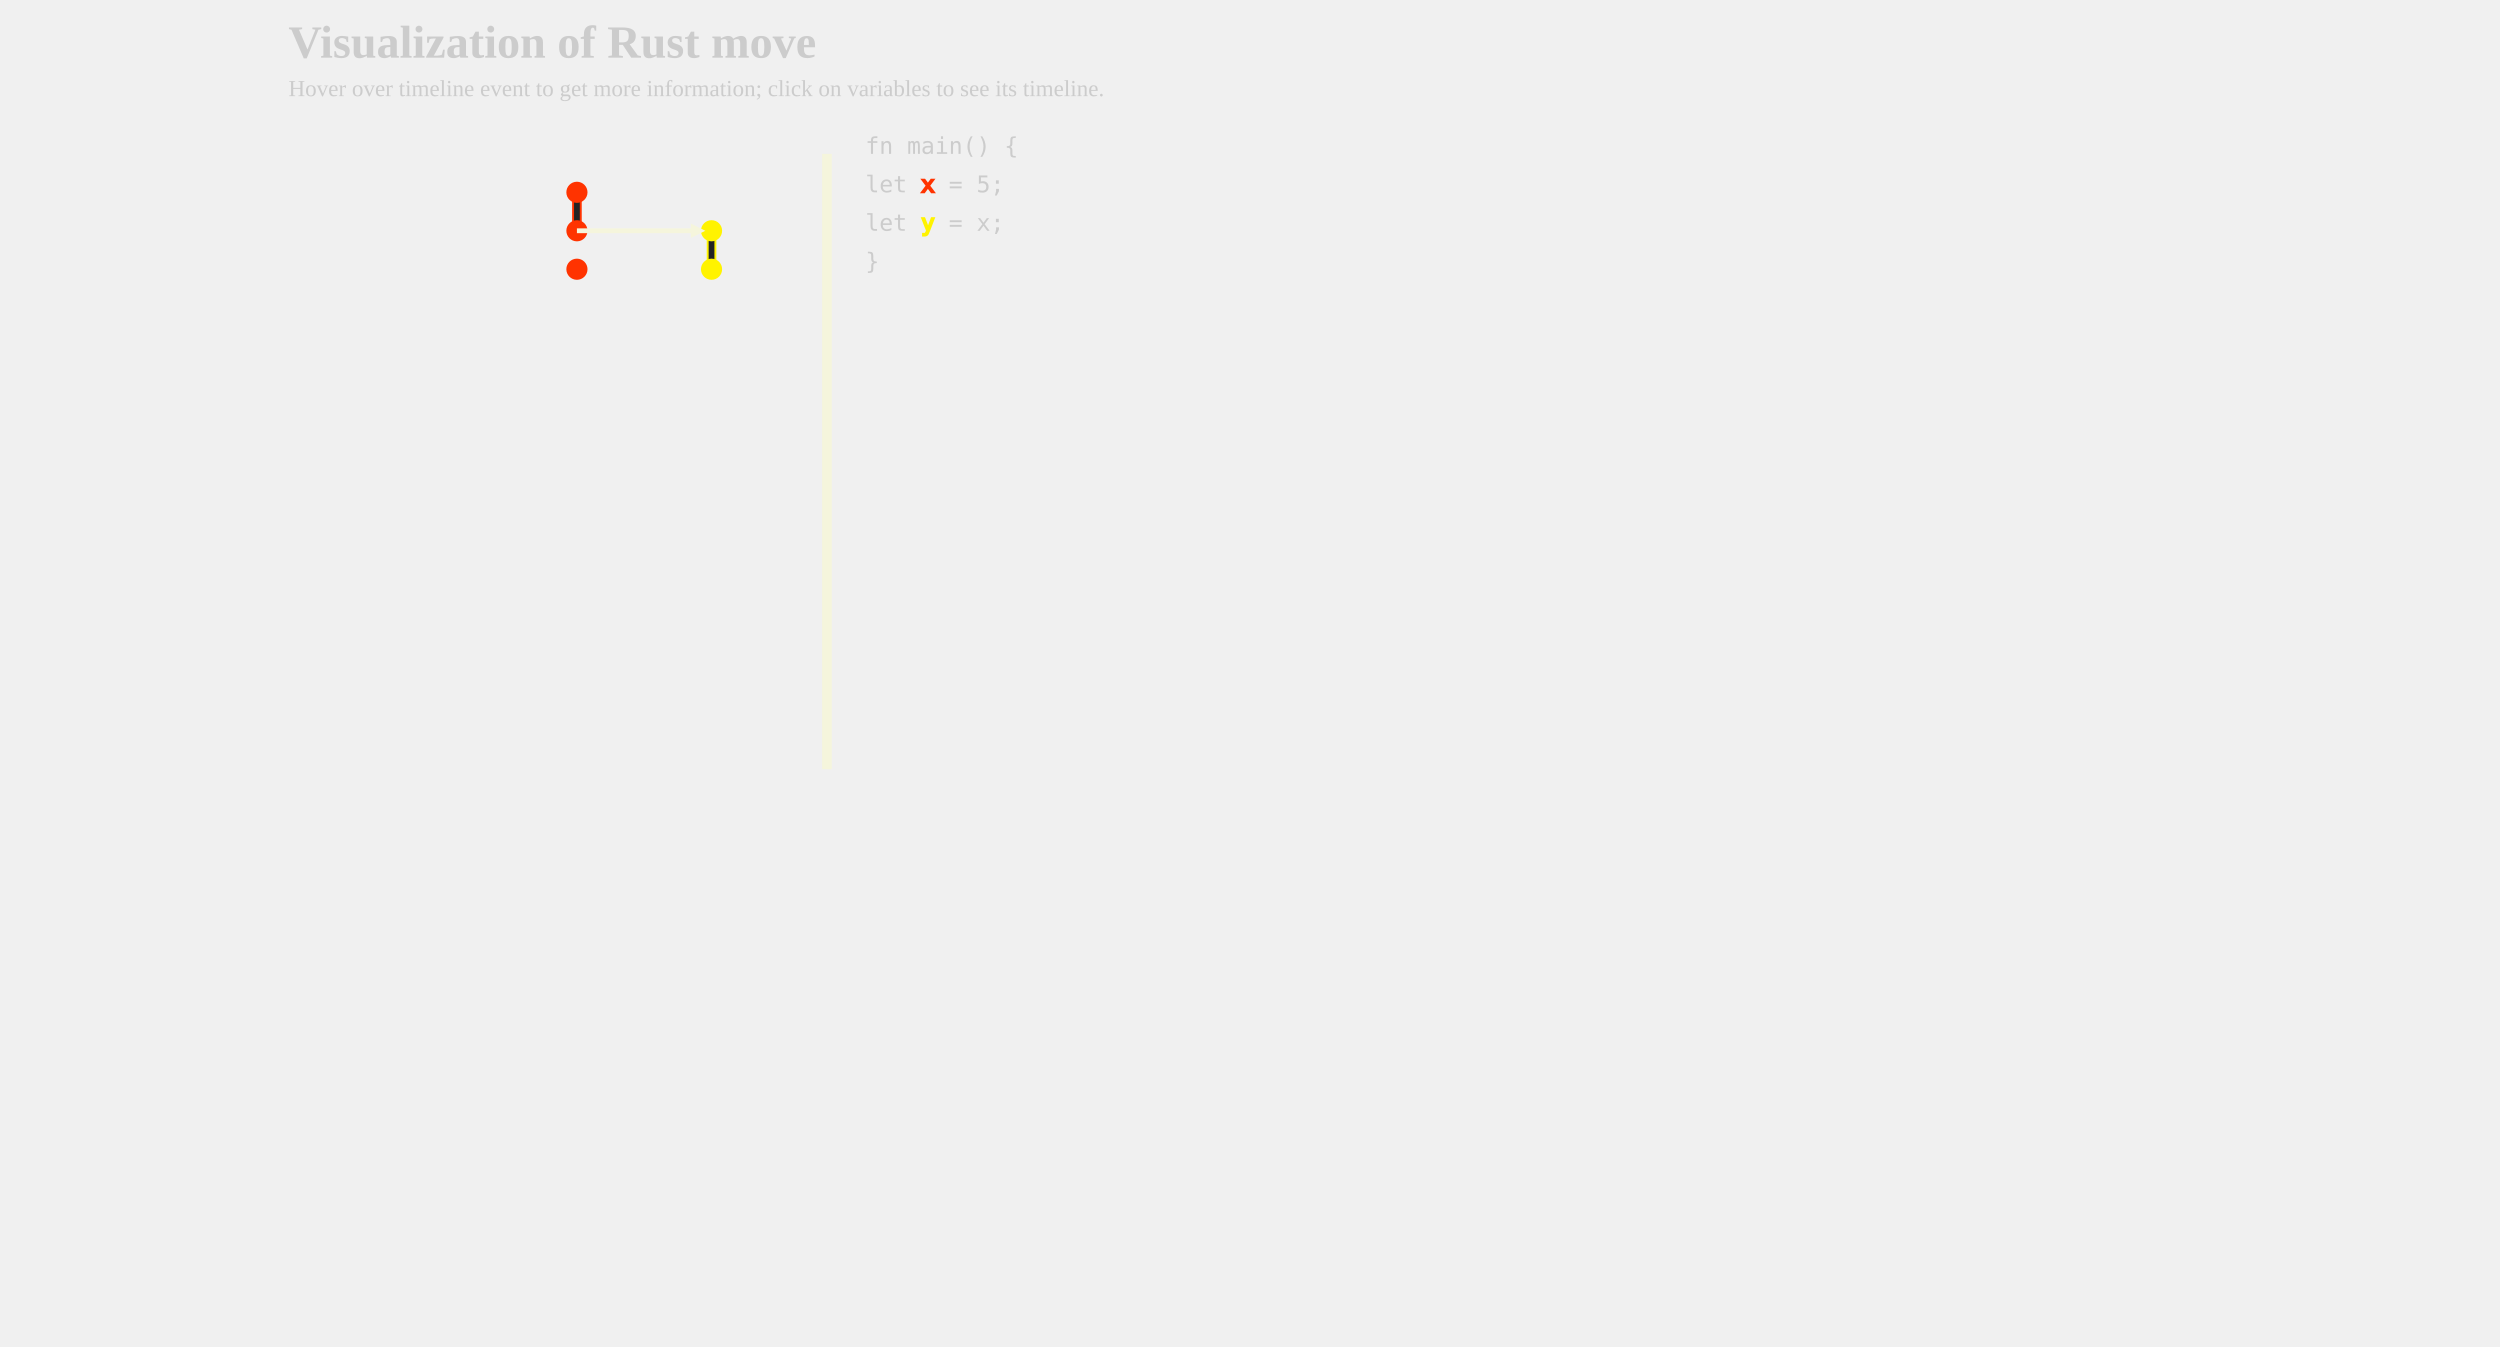
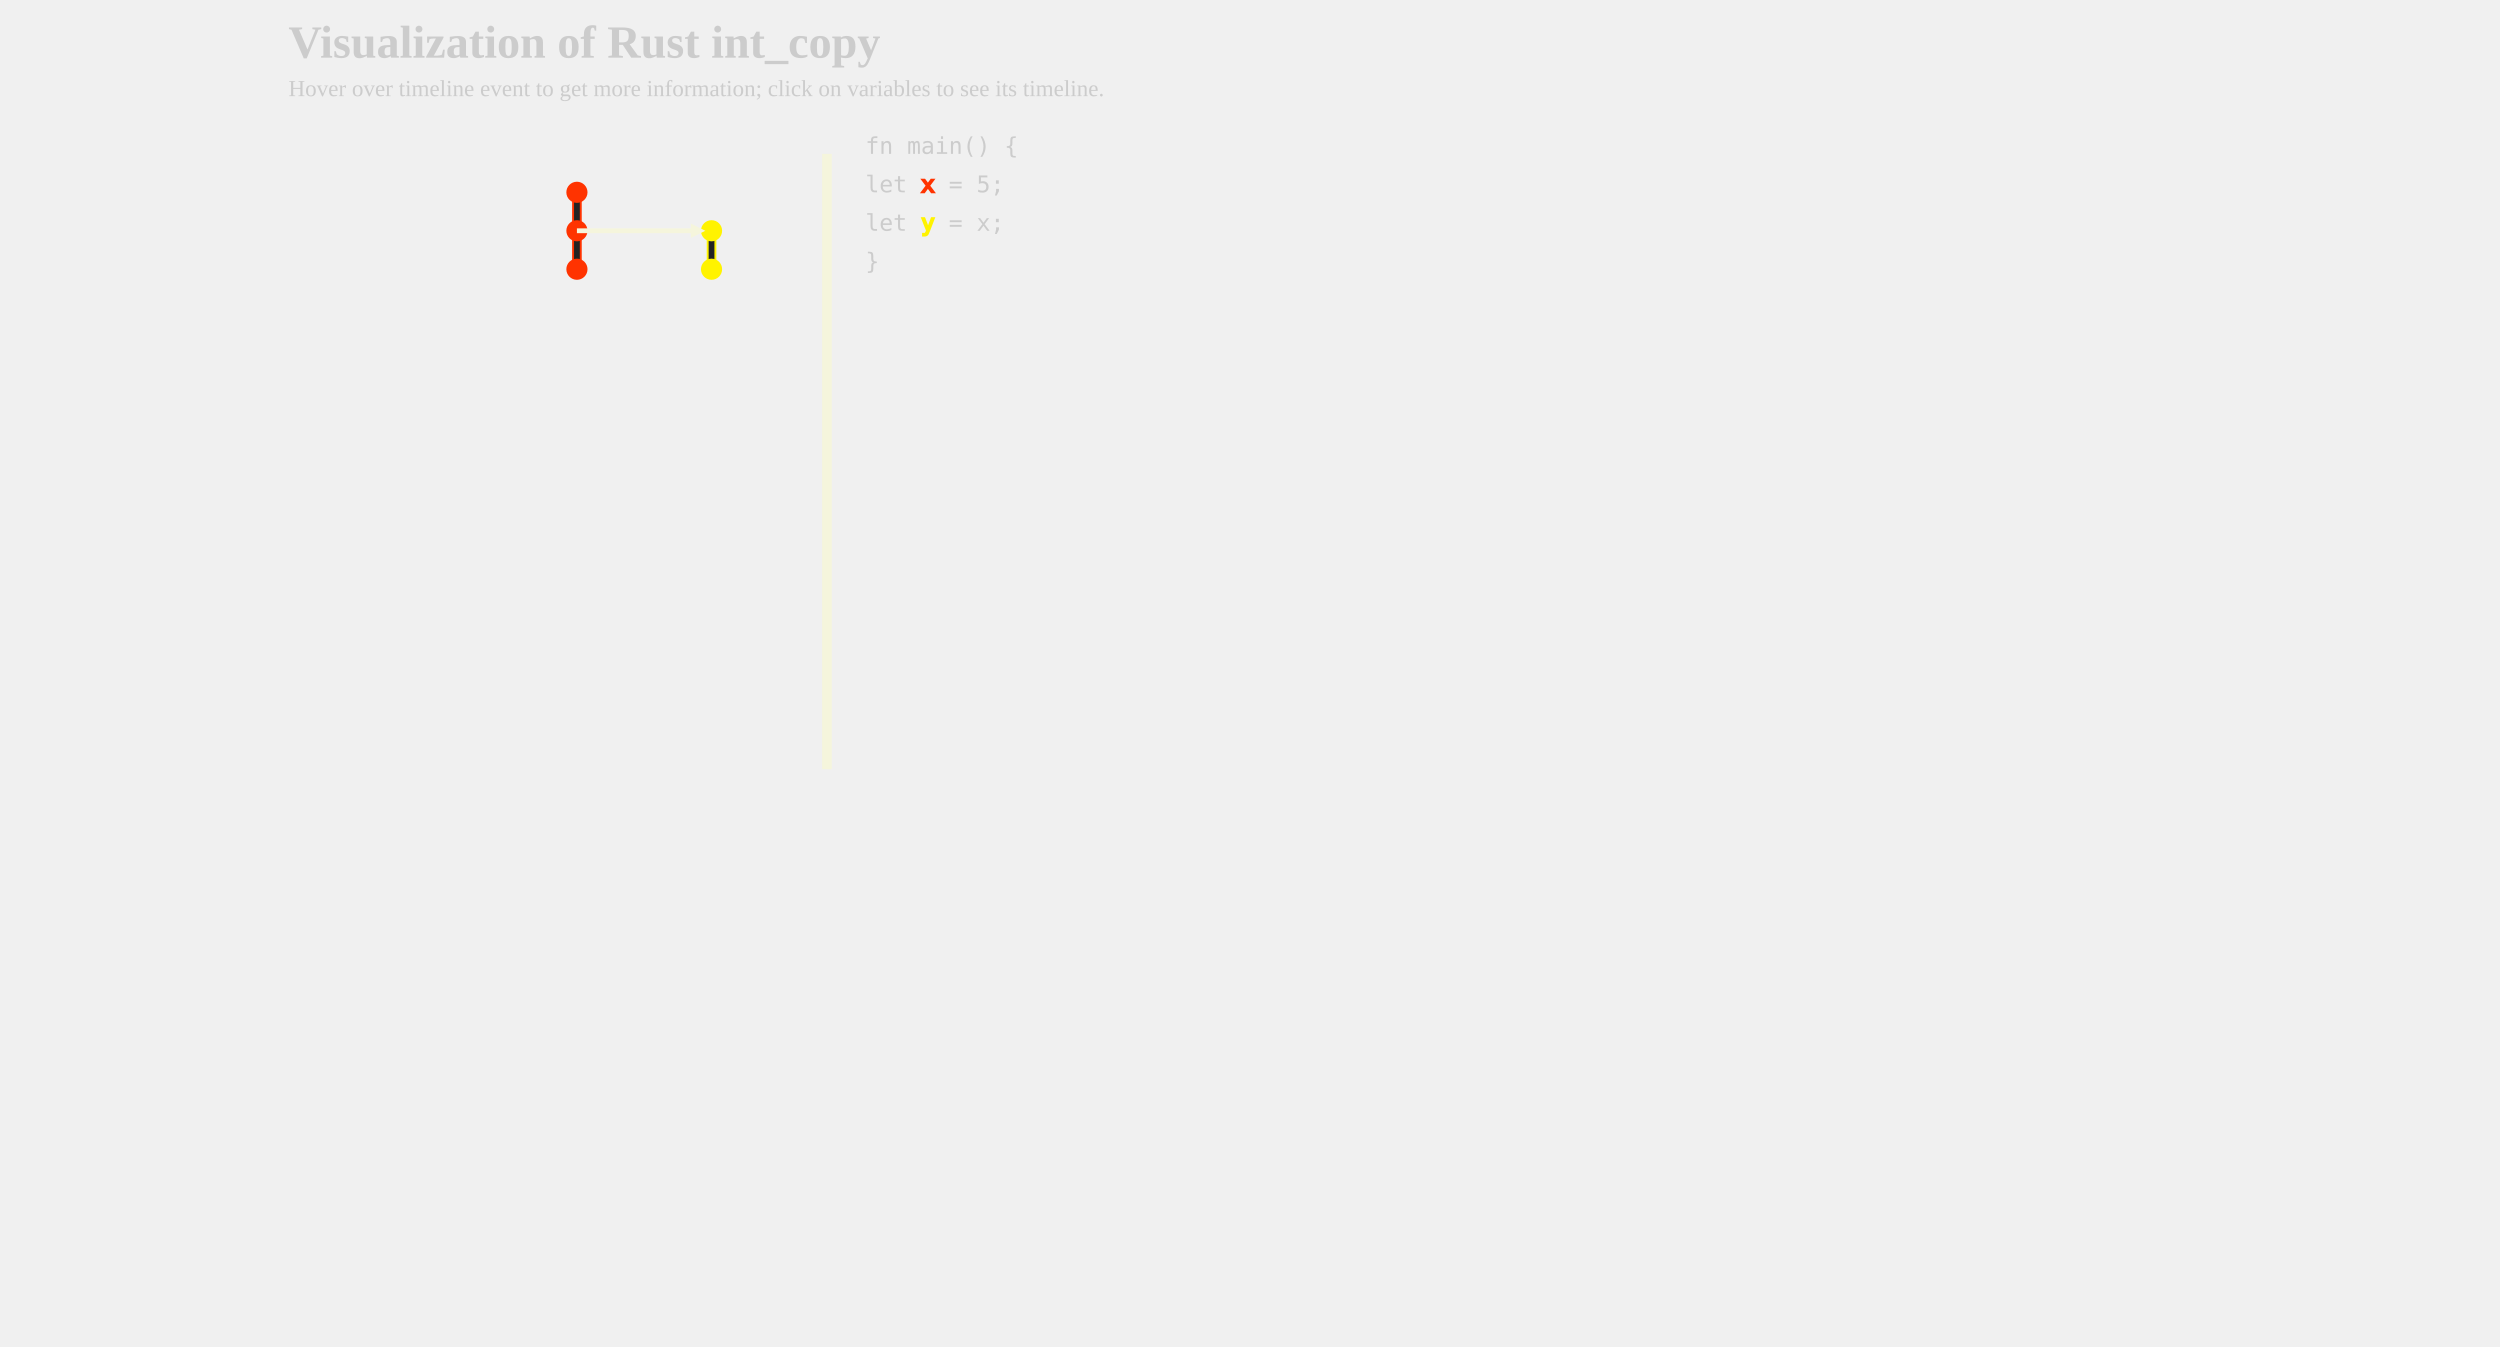
<svg xmlns="http://www.w3.org/2000/svg" xmlns:xlink="http://www.w3.org/1999/xlink" width="1300px" height="700px" viewBox="-300 0 1000 700">
  <defs>
    <style type="text/css">
        
        /* general setup */
svg {
    background-color: #232323;
}

text {
    fill: #cccccc;
    vertical-align: baseline;
    text-anchor: start;
}

#heading {
    font-size: 24px;
    font-weight: bold;
}

#caption {
    font-size: 12px;
}

/* code related styling */
text.code {
    white-space: pre;
    font-family: "monospace";
}

/* event related styling */
#eventDot:hover {
    transform: scale(1.5);
}

#eventDot {
    transition: all 0.3s;
}

/* function related styling */
#functionDot:hover {
    transform: scale(1.5);
}

#functionDot {
    transition: all 0.3s;
}
/* timeline/event interaction styling */
.solid {
    stroke-width: 5px;
}

.hollow_internal {
    stroke-width: 3px;
    fill: #232323;
}

.dotted {
    stroke-width: 5px;
    stroke-dasharray: "2 1";
}

.extend {
    stroke-width: 1px;
    stroke-dasharray: "2 1";
}

.colorless {
    color: gray;
    fill: gray;
}

/* hash based styling */
[data-hash*="1"] {
    fill: #3355ff;
    stroke: #3355ff;
}

[data-hash*="2"] {
    fill: #33ff00;
    stroke: #33ff00;
}

[data-hash*="3"] {
    fill: #ff3300;
    stroke: #ff3300;
}

[data-hash*="4"] {
    fill: #fff300;
    stroke: #fff300;
}

[data-hash*="5"] {
    fill: #ff33cc;
    stroke: #ff33cc;
}

[data-hash*="6"] {
    fill: #00ffff;
    stroke: #00ffff;
}

[data-hash*="7"] {
    fill: #ff9900;
    stroke: #ff9900;
}

        
        </style>
    <circle id="eventDot" cx="0" cy="0" r="5" />
    <g id="functionDot">
      <circle id="eventDot" cx="0" cy="0" r="8" />
      <text dx="-6" dy="2" font-size="16" font-style="italic" dominant-baseline="middle" text-anchor="middle" color="white" stroke="white" fill="white">f</text>
    </g>
    <marker id="arrowHead" viewBox="0 0 10 10" refX="1" refY="5" markerUnits="strokeWidth" markerWidth="3px" markerHeight="3px" orient="auto" fill="beige">
      <path d="M 0 0 L 10 5 L 0 10 z" fill="inherit" />
    </marker>
  </defs>
  <g>
-     <text id="heading" x="-300" y="30">Visualization of Rust move</text>
+     <text id="heading" x="-300" y="30">Visualization of Rust int_copy</text>
    <text id="caption" x="-300" y="50">Hover over timeline event to get more information; click on variables to see its timeline.</text>
  </g>
  <g id="labels">
-     <text class="code" x="-80" y="80" data-hash="4" />
-     <text class="code" x="-150" y="80" data-hash="3" />
+     <text x="-150" y="80" />
+     <text dominant-baseline="middle" text-anchor="middle" class="code" x="-150" y="80" data-hash="3" />
+     <text x="-80" y="80" />
+     <text dominant-baseline="middle" text-anchor="middle" class="code" x="-80" y="80" data-hash="4" />
  </g>
  <g id="timelines">
    <line data-hash="3" class="solid" x1="-150" x2="-150" y1="100" y2="120" />
    <line stroke="#232323" stroke-width="3px" x1="-150" x2="-150" y1="105" y2="115" />
+     <line data-hash="3" class="solid" x1="-150" x2="-150" y1="120" y2="140" />
+     <line stroke="#232323" stroke-width="3px" x1="-150" x2="-150" y1="125" y2="135" />
    <line data-hash="4" class="solid" x1="-80" x2="-80" y1="120" y2="140" />
    <line stroke="#232323" stroke-width="3px" x1="-80" x2="-80" y1="125" y2="135" />
  </g>
  <g id="events">
    <use xlink:href="#eventDot" data-hash="3" x="-150" y="100" />
    <use xlink:href="#eventDot" data-hash="3" x="-150" y="120" />
    <use xlink:href="#eventDot" data-hash="3" x="-150" y="140" />
    <use xlink:href="#eventDot" data-hash="4" x="-80" y="120" />
    <use xlink:href="#eventDot" data-hash="4" x="-80" y="140" />
  </g>
  <g id="arrows">
    <polyline stroke-width="2.5" stroke="beige" points="-150,120 -90,120 " marker-end="url(#arrowHead)" />
  </g>
  <g id="dividers">
    <line class="solid" stroke="beige" x1="-20" x2="-20" y1="80" y2="400" />
  </g>
  <g id="code">
    <text class="code" x="0" y="80"> fn main() { </text>
    <text class="code" x="0" y="100">     let <tspan data-hash="3">x</tspan> = 5; </text>
    <text class="code" x="0" y="120">     let <tspan data-hash="4">y</tspan> = x; </text>
    <text class="code" x="0" y="140"> } </text>
  </g>
</svg>
